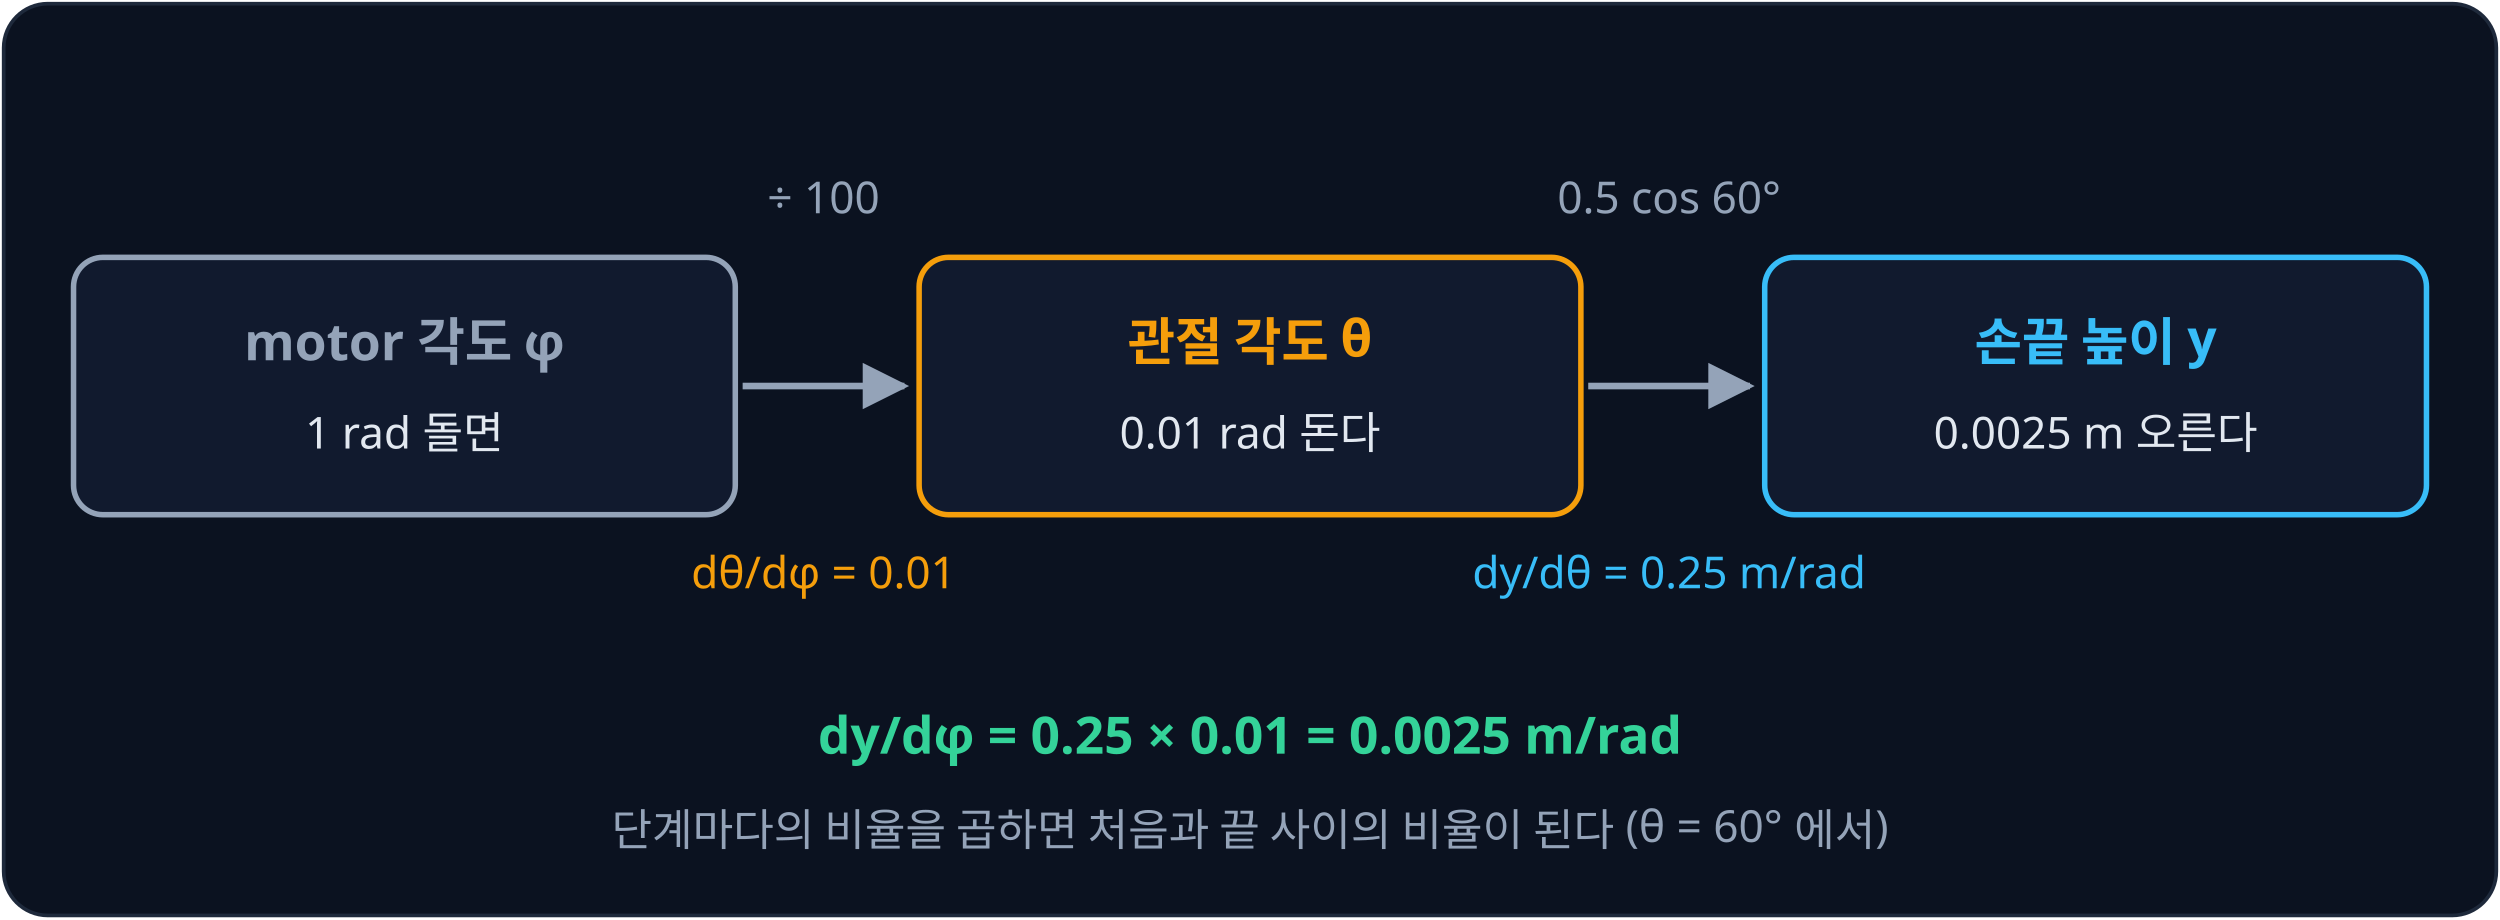
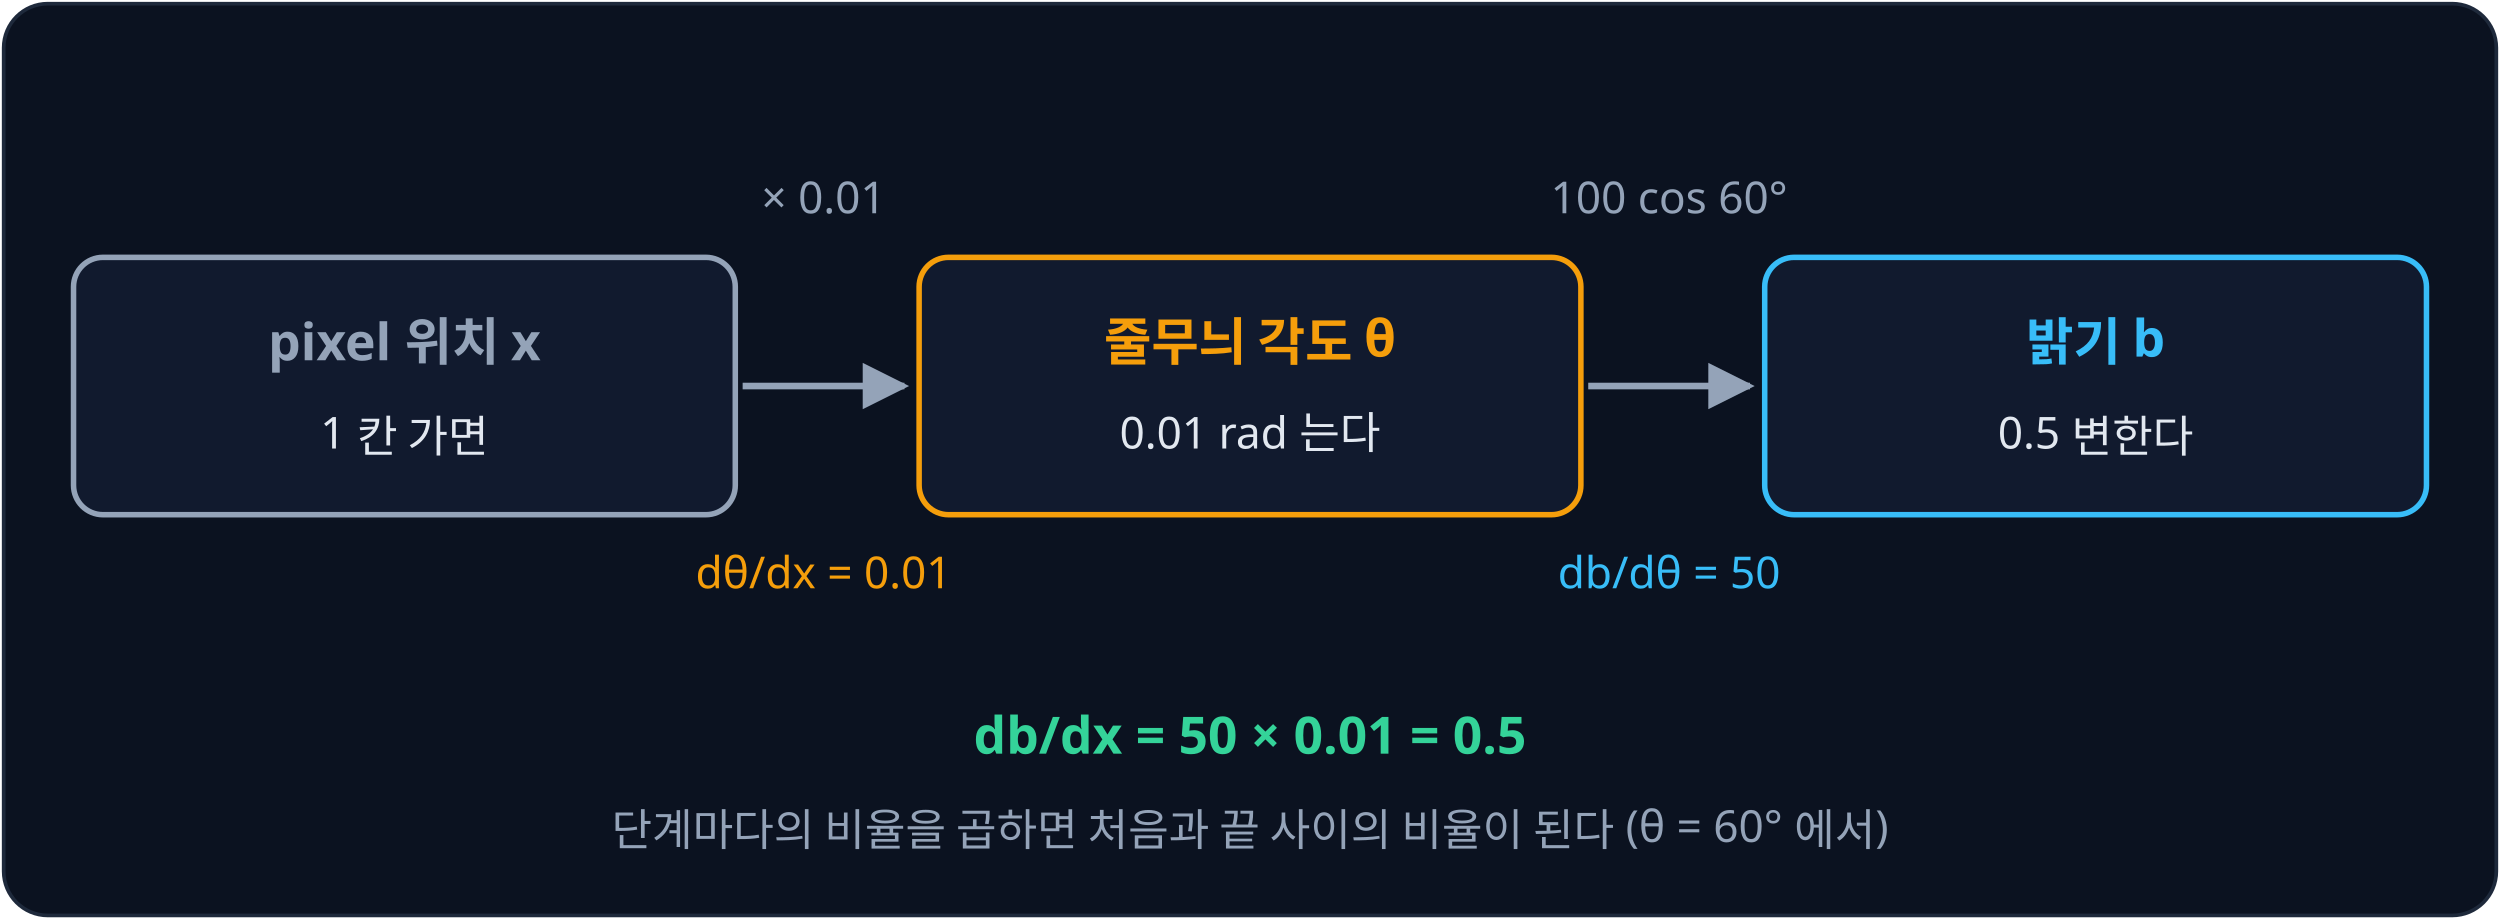
<svg xmlns="http://www.w3.org/2000/svg" viewBox="0 0 680 250" font-family="Pretendard, 'Apple SD Gothic Neo', 'Noto Sans KR', system-ui, sans-serif">
  <defs>
    <marker id="am" viewBox="0 0 10 10" refX="9" refY="5" markerWidth="7" markerHeight="7" orient="auto-start-reverse">
      <path d="M0,0 L10,5 L0,10 z" fill="#94a3b8" />
    </marker>
    <marker id="aa" viewBox="0 0 10 10" refX="9" refY="5" markerWidth="7" markerHeight="7" orient="auto-start-reverse">
      <path d="M0,0 L10,5 L0,10 z" fill="#f59e0b" />
    </marker>
    <marker id="as" viewBox="0 0 10 10" refX="9" refY="5" markerWidth="7" markerHeight="7" orient="auto-start-reverse">
      <path d="M0,0 L10,5 L0,10 z" fill="#38bdf8" />
    </marker>
    <marker id="ag" viewBox="0 0 10 10" refX="9" refY="5" markerWidth="7" markerHeight="7" orient="auto-start-reverse">
      <path d="M0,0 L10,5 L0,10 z" fill="#34d399" />
    </marker>
    <marker id="ar" viewBox="0 0 10 10" refX="9" refY="5" markerWidth="7" markerHeight="7" orient="auto-start-reverse">
      <path d="M0,0 L10,5 L0,10 z" fill="#f87171" />
    </marker>
    <marker id="av" viewBox="0 0 10 10" refX="9" refY="5" markerWidth="7" markerHeight="7" orient="auto-start-reverse">
      <path d="M0,0 L10,5 L0,10 z" fill="#a78bfa" />
    </marker>
  </defs>
  <rect x="1" y="1" width="678" height="248" rx="12" fill="#0b1220" stroke="#1e293b" />
  <rect x="20" y="70" width="180" height="70" rx="8" fill="#111a2e" stroke="#94a3b8" stroke-width="1.5" />
-   <text x="110.0" y="98.0" fill="#94a3b8" font-size="14" text-anchor="middle" font-weight="600">motor 각도 φ</text>
-   <text x="110.0" y="122.0" fill="#e2e8f0" font-size="12" text-anchor="middle">1 rad 돌면</text>
+   <text x="110.0" y="98.0" fill="#94a3b8" font-size="14" text-anchor="middle" font-weight="600">pixel 위치 x</text>
+   <text x="110.0" y="122.0" fill="#e2e8f0" font-size="12" text-anchor="middle">1 칸 가면</text>
  <rect x="250" y="70" width="180" height="70" rx="8" fill="#111a2e" stroke="#f59e0b" stroke-width="1.5" />
-   <text x="340.0" y="98.0" fill="#f59e0b" font-size="14" text-anchor="middle" font-weight="600">관절 각도 θ</text>
-   <text x="340.0" y="122.0" fill="#e2e8f0" font-size="12" text-anchor="middle">0.01 rad 돈다</text>
+   <text x="340.0" y="98.0" fill="#f59e0b" font-size="14" text-anchor="middle" font-weight="600">줄무늬 각도 θ</text>
+   <text x="340.0" y="122.0" fill="#e2e8f0" font-size="12" text-anchor="middle">0.01 rad 는다</text>
  <rect x="480" y="70" width="180" height="70" rx="8" fill="#111a2e" stroke="#38bdf8" stroke-width="1.5" />
-   <text x="570.0" y="98.0" fill="#38bdf8" font-size="14" text-anchor="middle" font-weight="600">손끝 높이 y</text>
-   <text x="570.0" y="122.0" fill="#e2e8f0" font-size="12" text-anchor="middle">0.0025 m 오른다</text>
+   <text x="570.0" y="98.0" fill="#38bdf8" font-size="14" text-anchor="middle" font-weight="600">밝기 b</text>
+   <text x="570.0" y="122.0" fill="#e2e8f0" font-size="12" text-anchor="middle">0.5 변한다</text>
  <line x1="202.0" y1="105.0" x2="246.0" y2="105.0" stroke="#94a3b8" stroke-width="1.8" marker-end="url(#am)" />
  <line x1="432.0" y1="105.0" x2="476.0" y2="105.0" stroke="#94a3b8" stroke-width="1.8" marker-end="url(#am)" />
-   <text x="224.0" y="58.0" fill="#94a3b8" font-size="12" text-anchor="middle">÷ 100</text>
-   <text x="224.0" y="160.0" fill="#f59e0b" font-size="12" text-anchor="middle">dθ/dφ = 0.01</text>
-   <text x="454.0" y="58.0" fill="#94a3b8" font-size="12" text-anchor="middle">0.5 cos 60°</text>
-   <text x="454.0" y="160.0" fill="#38bdf8" font-size="12" text-anchor="middle">dy/dθ = 0.25 m/rad</text>
-   <text x="340.0" y="205.0" fill="#34d399" font-size="14" text-anchor="middle" font-weight="600">dy/dφ = 0.25 × 0.01 = 0.0025 m/rad</text>
+   <text x="224.0" y="58.0" fill="#94a3b8" font-size="12" text-anchor="middle">× 0.01</text>
+   <text x="224.0" y="160.0" fill="#f59e0b" font-size="12" text-anchor="middle">dθ/dx = 0.01</text>
+   <text x="454.0" y="58.0" fill="#94a3b8" font-size="12" text-anchor="middle">100 cos 60°</text>
+   <text x="454.0" y="160.0" fill="#38bdf8" font-size="12" text-anchor="middle">db/dθ = 50</text>
+   <text x="340.0" y="205.0" fill="#34d399" font-size="14" text-anchor="middle" font-weight="600">db/dx = 50 × 0.01 = 0.5</text>
  <text x="340.0" y="230.0" fill="#94a3b8" font-size="12" text-anchor="middle">단계마다의 비율을 곱하면 처음과 끝 사이의 비율이 된다 (θ = 60° 에서)</text>
</svg>
